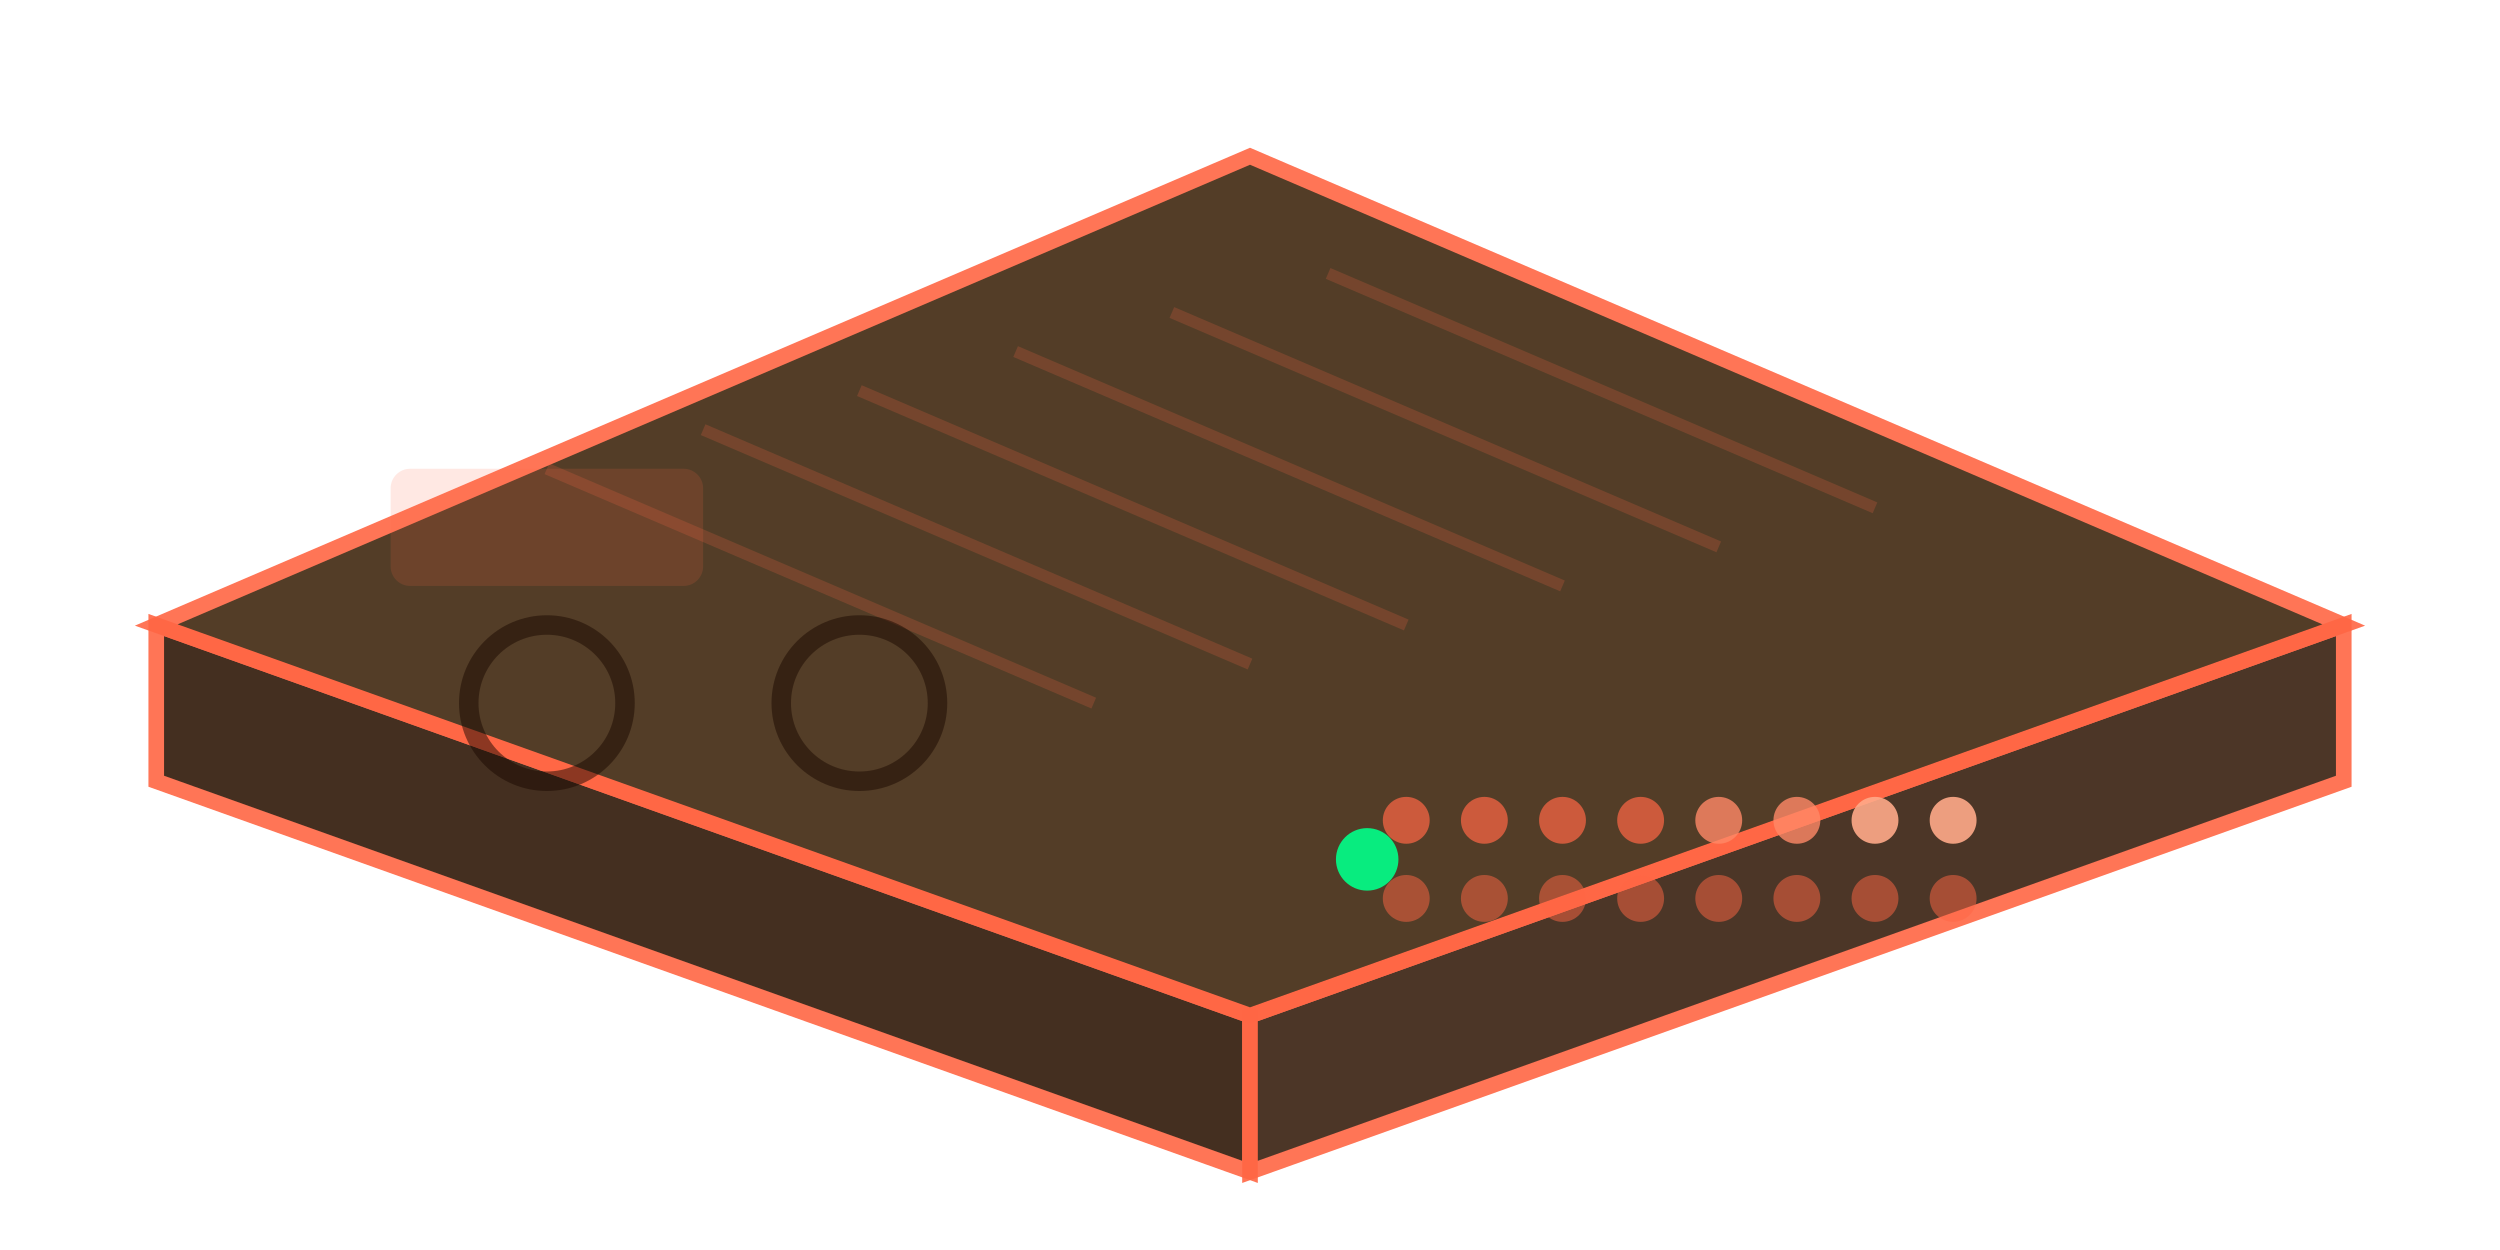
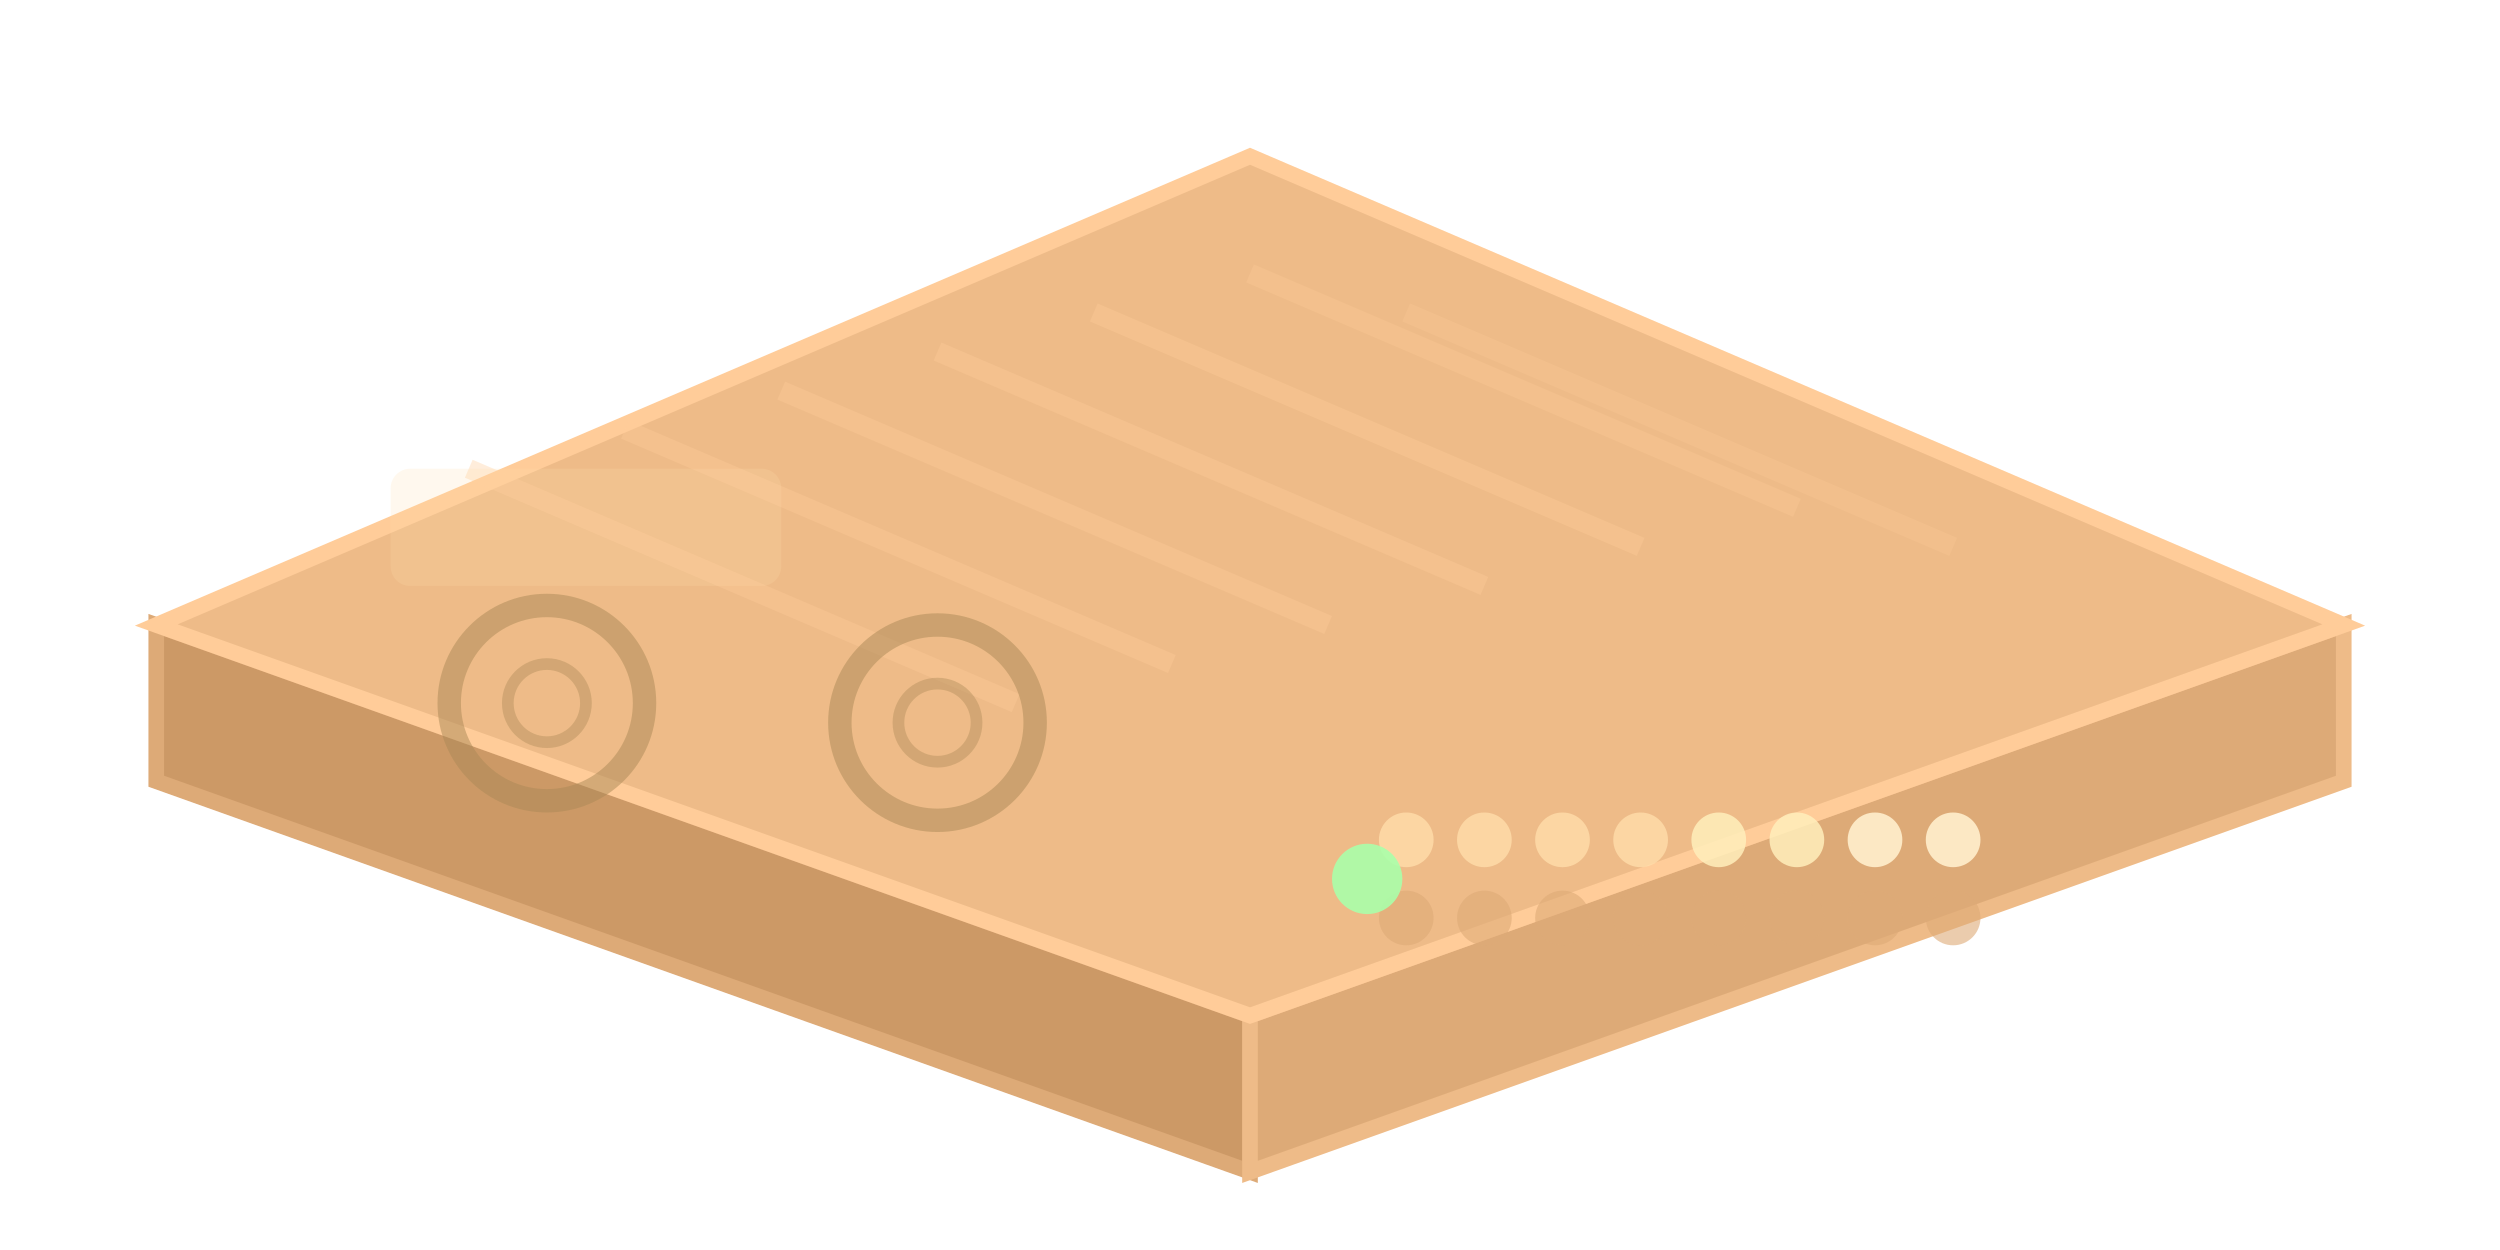
<svg xmlns="http://www.w3.org/2000/svg" width="64" height="32" viewBox="0 0 64 32">
-   <polygon points="4,16 32,26 32,30 4,20" fill="#301808" stroke="#ff6644" stroke-width="0.4" opacity="0.9" />
-   <polygon points="60,16 32,26 32,30 60,20" fill="#382010" stroke="#ff6644" stroke-width="0.4" opacity="0.9" />
-   <polygon points="32,4 60,16 32,26 4,16" fill="#402810" stroke="#ff6644" stroke-width="0.4" opacity="0.9" />
-   <circle cx="36" cy="21" r="0.6" fill="#ff6644" opacity="0.7" />
-   <circle cx="38" cy="21" r="0.6" fill="#ff6644" opacity="0.7" />
-   <circle cx="40" cy="21" r="0.6" fill="#ff6644" opacity="0.7" />
-   <circle cx="42" cy="21" r="0.6" fill="#ff6644" opacity="0.7" />
-   <circle cx="44" cy="21" r="0.6" fill="#ff8866" opacity="0.8" />
-   <circle cx="46" cy="21" r="0.6" fill="#ff8866" opacity="0.8" />
-   <circle cx="48" cy="21" r="0.6" fill="#ffaa88" opacity="0.9" />
-   <circle cx="50" cy="21" r="0.6" fill="#ffaa88" opacity="0.9" />
-   <circle cx="36" cy="23" r="0.6" fill="#ff6644" opacity="0.5" />
-   <circle cx="38" cy="23" r="0.6" fill="#ff6644" opacity="0.5" />
-   <circle cx="40" cy="23" r="0.6" fill="#ff6644" opacity="0.5" />
-   <circle cx="42" cy="23" r="0.6" fill="#ff6644" opacity="0.5" />
-   <circle cx="44" cy="23" r="0.6" fill="#ff6644" opacity="0.5" />
-   <circle cx="46" cy="23" r="0.6" fill="#ff6644" opacity="0.5" />
-   <circle cx="48" cy="23" r="0.6" fill="#ff6644" opacity="0.5" />
-   <circle cx="50" cy="23" r="0.6" fill="#ff6644" opacity="0.5" />
-   <circle cx="35" cy="22" r="0.8" fill="#00ff88" opacity="0.9" />
-   <line x1="14" y1="12" x2="28" y2="18" stroke="#ff6644" stroke-width="0.3" opacity="0.2" />
-   <line x1="18" y1="11" x2="32" y2="17" stroke="#ff6644" stroke-width="0.3" opacity="0.2" />
-   <line x1="22" y1="10" x2="36" y2="16" stroke="#ff6644" stroke-width="0.3" opacity="0.2" />
-   <line x1="26" y1="9" x2="40" y2="15" stroke="#ff6644" stroke-width="0.3" opacity="0.2" />
-   <line x1="30" y1="8" x2="44" y2="14" stroke="#ff6644" stroke-width="0.3" opacity="0.2" />
-   <line x1="34" y1="7" x2="48" y2="13" stroke="#ff6644" stroke-width="0.3" opacity="0.2" />
-   <circle cx="14" cy="18" r="2" fill="none" stroke="#1a0800" stroke-width="0.5" opacity="0.5" />
-   <circle cx="22" cy="18" r="2" fill="none" stroke="#1a0800" stroke-width="0.5" opacity="0.5" />
-   <rect x="10" y="12" width="8" height="3" rx="0.5" fill="#ff6644" opacity="0.15" />
+   <polygon points="4,16 32,26 32,30 4,20" fill="#cc9966" stroke="#ddaa77" stroke-width="0.4" />
+   <polygon points="60,16 32,26 32,30 60,20" fill="#ddaa77" stroke="#eebb88" stroke-width="0.4" />
+   <polygon points="32,4 60,16 32,26 4,16" fill="#eebb88" stroke="#ffcc99" stroke-width="0.4" />
+   <circle cx="36" cy="21.5" r="0.7" fill="#ffddaa" opacity="0.8" />
+   <circle cx="38" cy="21.5" r="0.7" fill="#ffddaa" opacity="0.8" />
+   <circle cx="40" cy="21.5" r="0.7" fill="#ffddaa" opacity="0.8" />
+   <circle cx="42" cy="21.5" r="0.7" fill="#ffddaa" opacity="0.8" />
+   <circle cx="44" cy="21.5" r="0.7" fill="#ffeebb" opacity="0.85" />
+   <circle cx="46" cy="21.5" r="0.7" fill="#ffeebb" opacity="0.85" />
+   <circle cx="48" cy="21.5" r="0.7" fill="#ffeecc" opacity="0.9" />
+   <circle cx="50" cy="21.5" r="0.7" fill="#ffeecc" opacity="0.9" />
+   <circle cx="36" cy="23.5" r="0.7" fill="#ddaa77" opacity="0.6" />
+   <circle cx="38" cy="23.5" r="0.7" fill="#ddaa77" opacity="0.6" />
+   <circle cx="40" cy="23.5" r="0.7" fill="#ddaa77" opacity="0.6" />
+   <circle cx="42" cy="23.5" r="0.7" fill="#ddaa77" opacity="0.6" />
+   <circle cx="44" cy="23.5" r="0.7" fill="#ddaa77" opacity="0.6" />
+   <circle cx="46" cy="23.5" r="0.7" fill="#ddaa77" opacity="0.6" />
+   <circle cx="48" cy="23.5" r="0.7" fill="#ddaa77" opacity="0.6" />
+   <circle cx="50" cy="23.5" r="0.7" fill="#ddaa77" opacity="0.6" />
+   <circle cx="35" cy="22.5" r="0.9" fill="#aaffaa" opacity="0.9" />
+   <line x1="12" y1="12" x2="26" y2="18" stroke="#ffcc99" stroke-width="0.5" opacity="0.35" />
+   <line x1="16" y1="11" x2="30" y2="17" stroke="#ffcc99" stroke-width="0.5" opacity="0.35" />
+   <line x1="20" y1="10" x2="34" y2="16" stroke="#ffcc99" stroke-width="0.5" opacity="0.35" />
+   <line x1="24" y1="9" x2="38" y2="15" stroke="#ffcc99" stroke-width="0.5" opacity="0.35" />
+   <line x1="28" y1="8" x2="42" y2="14" stroke="#ffcc99" stroke-width="0.5" opacity="0.35" />
+   <line x1="32" y1="7" x2="46" y2="13" stroke="#ffcc99" stroke-width="0.5" opacity="0.3" />
+   <line x1="36" y1="8" x2="50" y2="14" stroke="#ffcc99" stroke-width="0.5" opacity="0.25" />
+   <circle cx="14" cy="18" r="2.5" fill="none" stroke="#aa8855" stroke-width="0.6" opacity="0.5" />
+   <circle cx="14" cy="18" r="1" fill="none" stroke="#aa8855" stroke-width="0.3" opacity="0.4" />
+   <circle cx="24" cy="18.5" r="2.5" fill="none" stroke="#aa8855" stroke-width="0.6" opacity="0.5" />
+   <circle cx="24" cy="18.5" r="1" fill="none" stroke="#aa8855" stroke-width="0.3" opacity="0.4" />
+   <rect x="10" y="12" width="10" height="3" rx="0.5" fill="#ffddaa" opacity="0.2" />
</svg>
